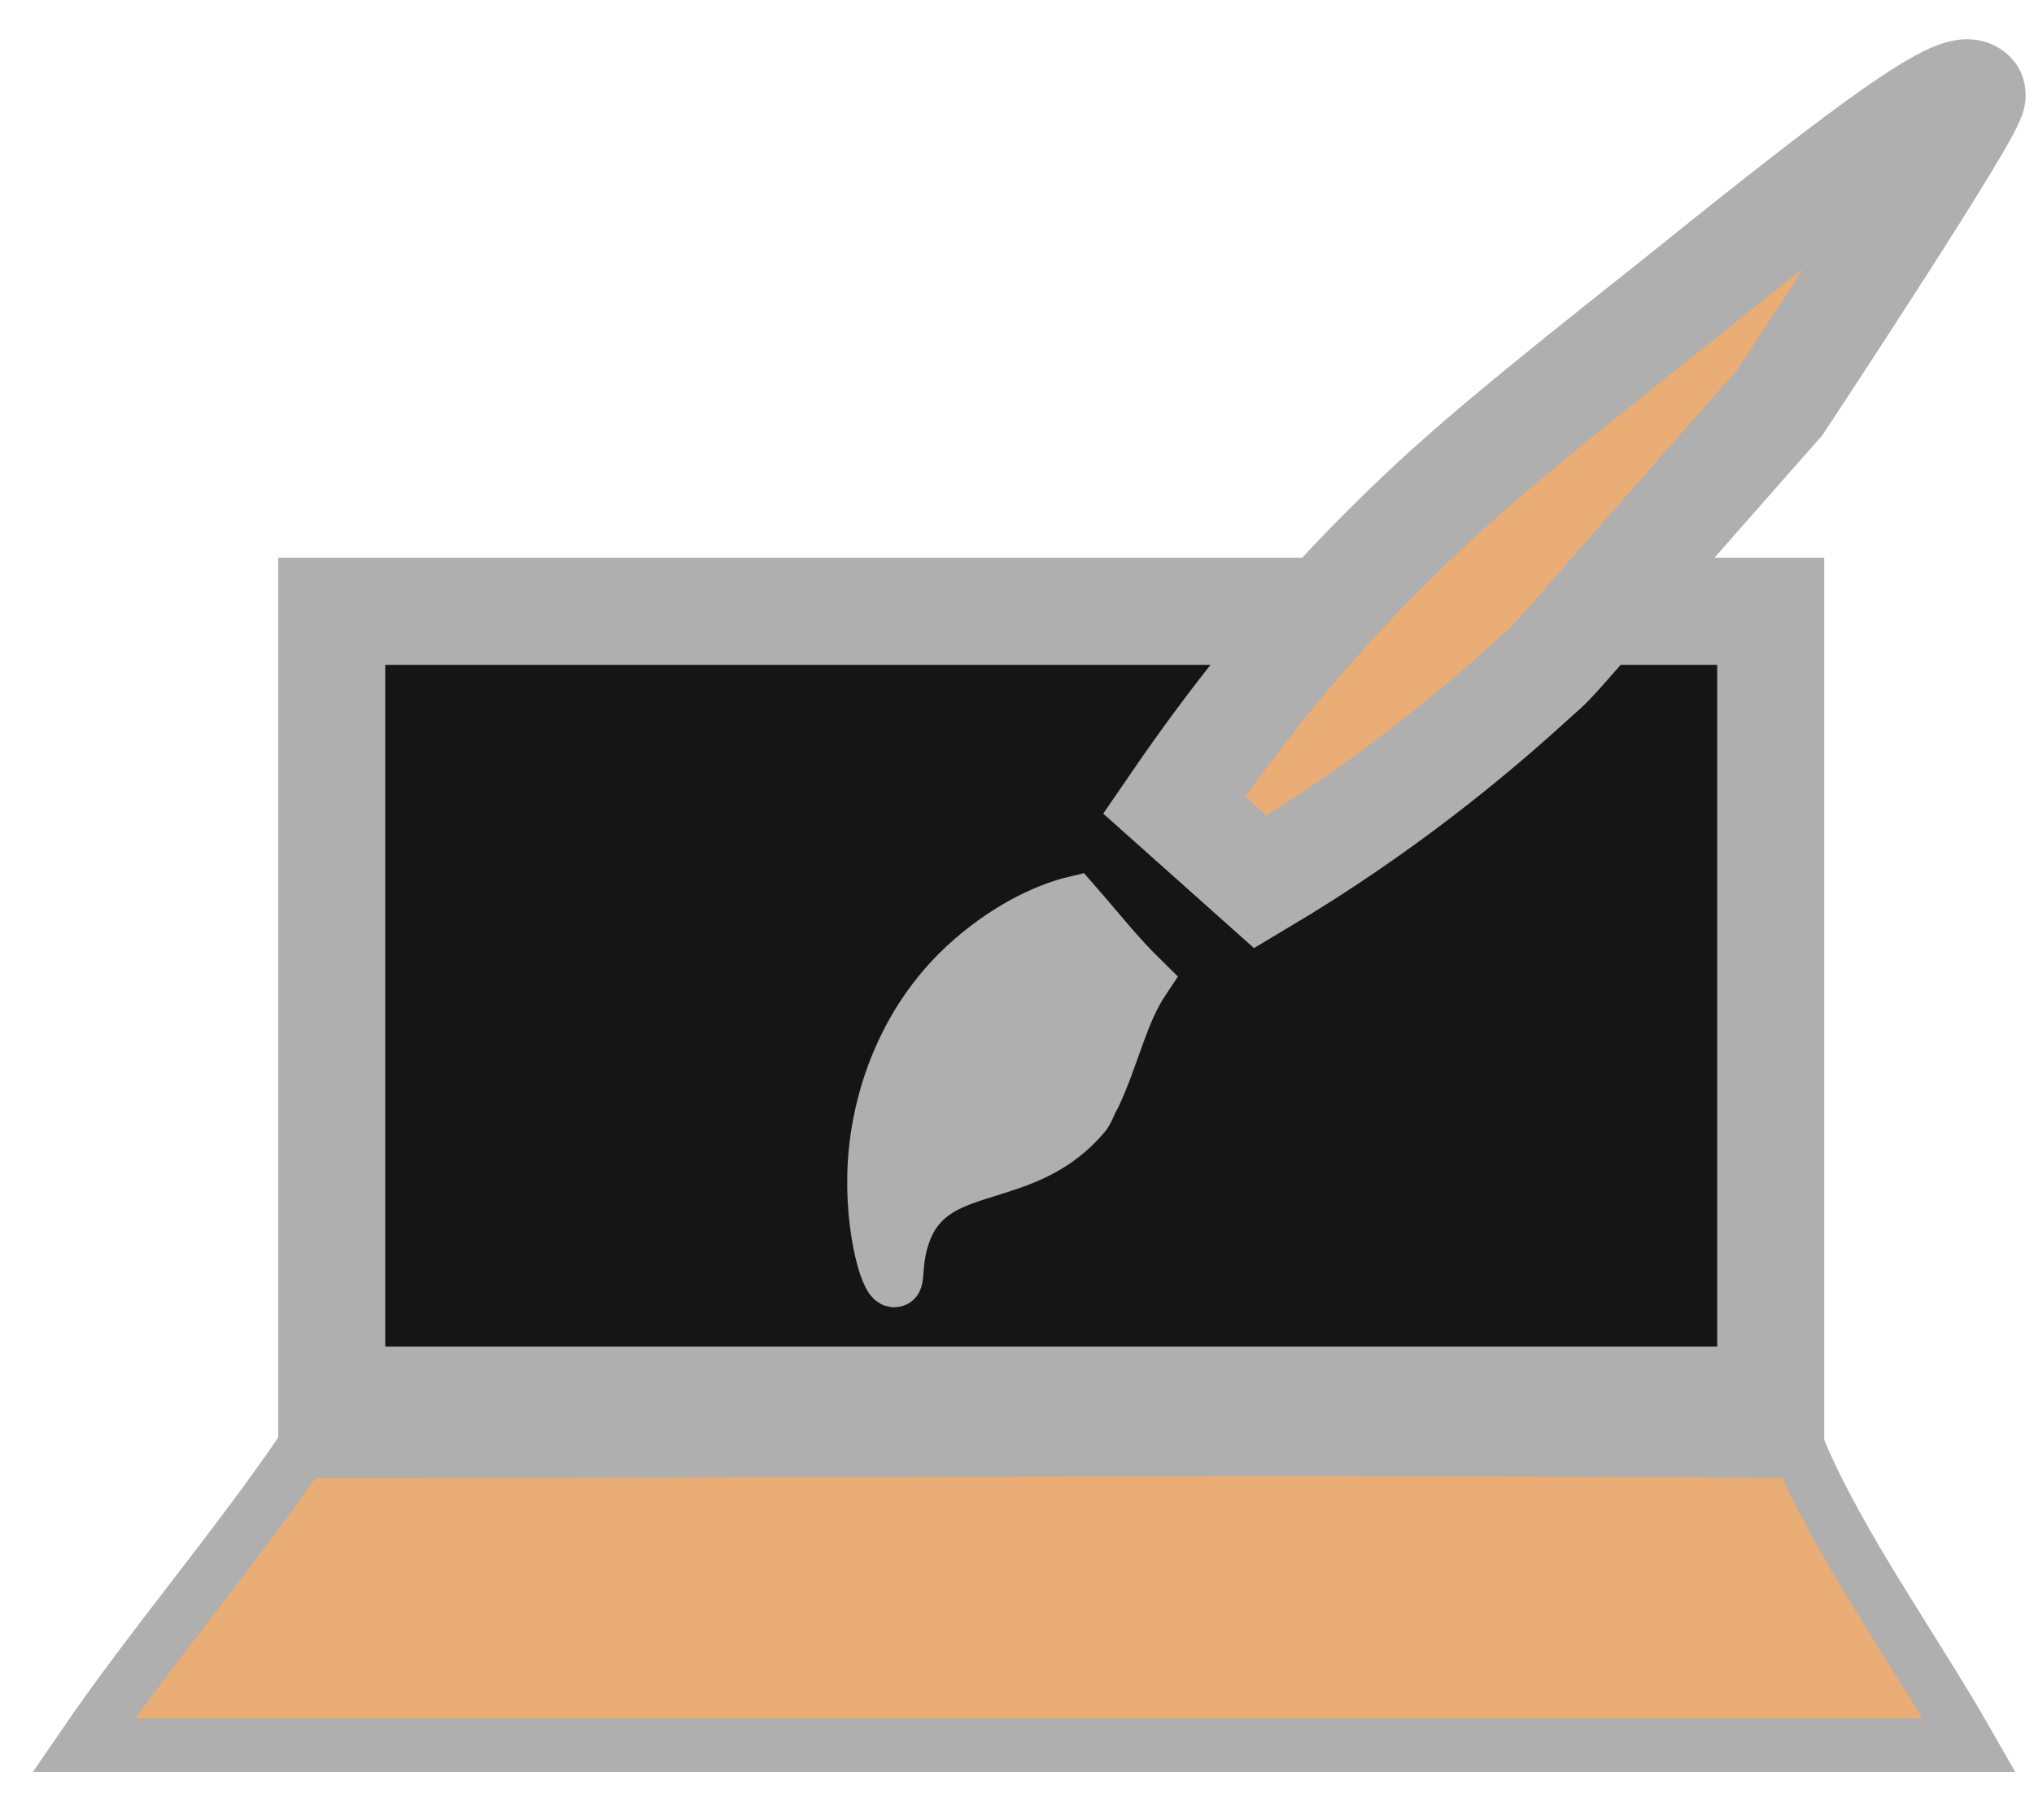
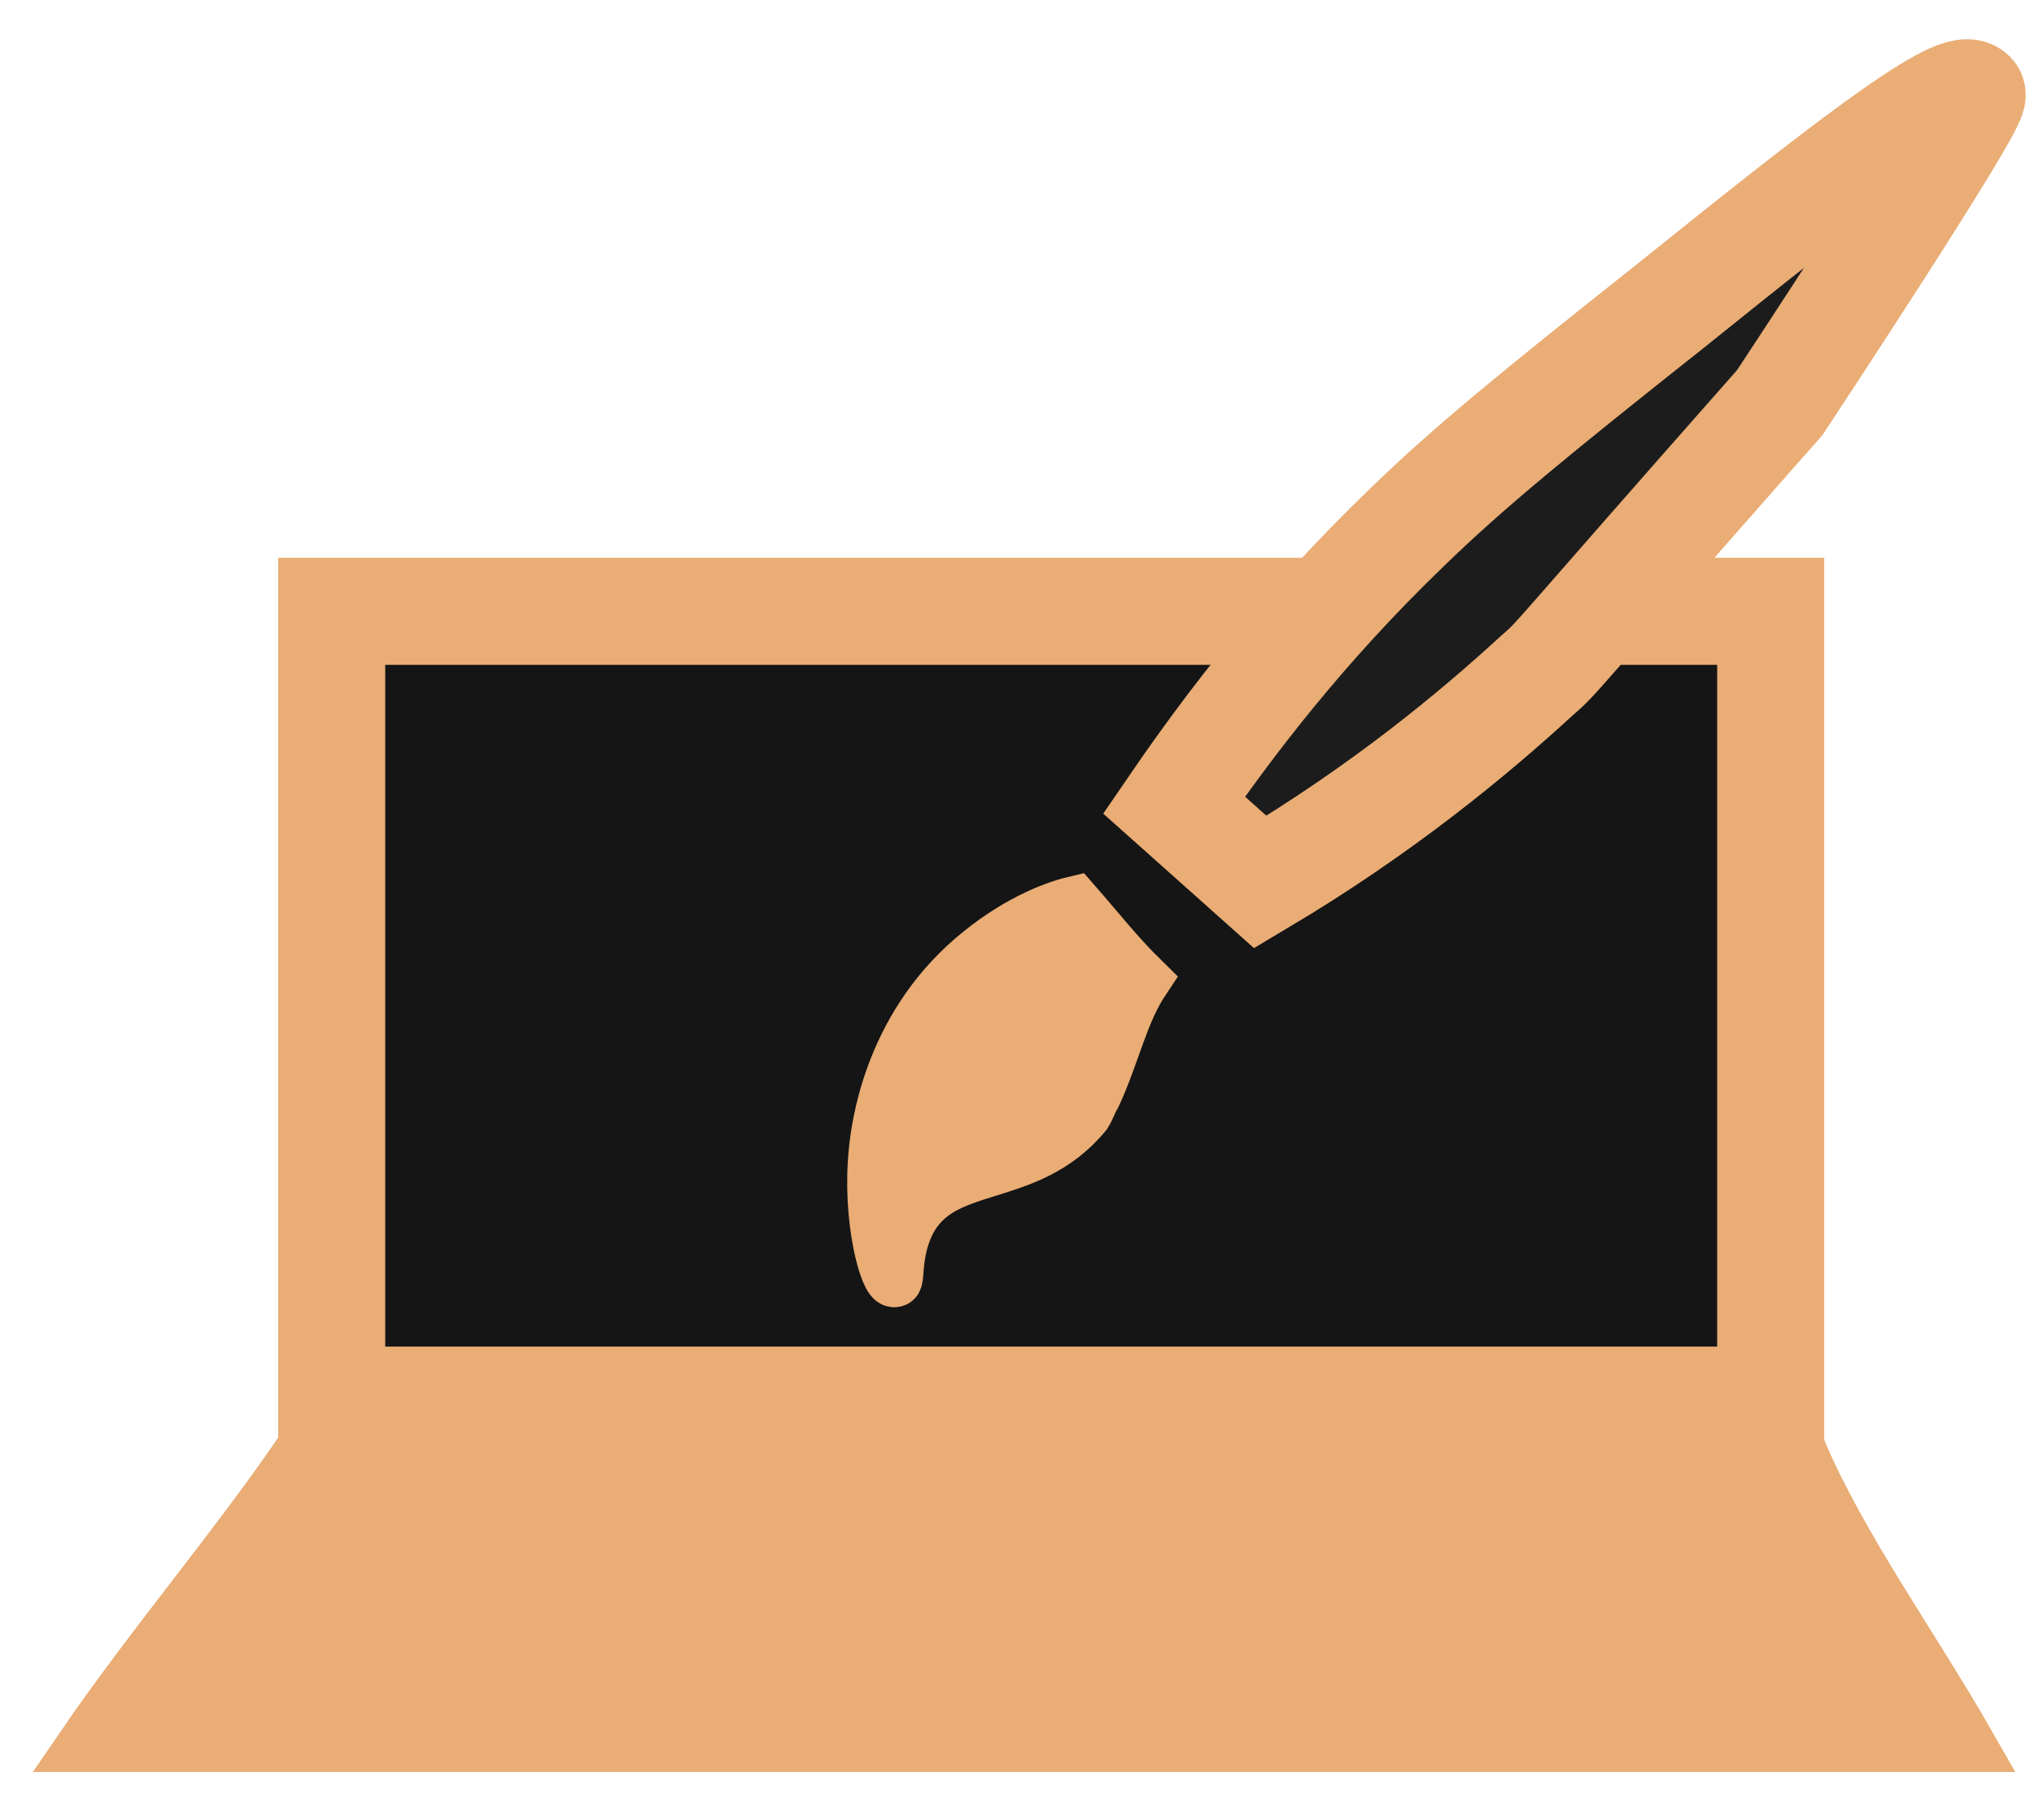
<svg xmlns="http://www.w3.org/2000/svg" width="38" height="34" viewBox="0 0 38 34" fill="none">
-   <path d="M33.081 11.421H6.197V26.158H33.081V11.421Z" fill="#151515" stroke="#AFAFAF" stroke-width="2" stroke-miterlimit="10" />
-   <path d="M5.627 27.116C4.385 28.933 2.805 30.788 1.562 32.605H36.789C35.746 30.778 34.391 28.912 33.628 27.116C24.346 27.033 14.909 27.116 5.627 27.116Z" fill="#E9AD75" stroke="#AFAFAF" stroke-miterlimit="10" />
-   <path d="M21.933 15.04C22.969 13.527 24.357 11.709 26.275 9.863C27.413 8.755 28.677 7.722 31.202 5.721C34.22 3.293 36.532 1.476 36.842 1.763C36.964 1.904 33.25 7.522 33.25 7.522C28.857 12.497 29.139 12.252 28.716 12.619C27.512 13.723 25.825 15.122 23.546 16.479L21.933 15.04Z" fill="#E9AD75" stroke="#AFAFAF" stroke-width="2" stroke-miterlimit="10" />
-   <path d="M20.074 16.869C19.652 16.969 18.936 17.257 18.182 17.903C16.597 19.261 16.397 21.128 16.359 21.487C16.221 22.779 16.572 23.978 16.715 23.921C16.783 23.928 16.701 23.411 16.966 22.858C17.579 21.616 19.167 22.146 20.27 20.81C20.353 20.674 20.361 20.602 20.444 20.466C20.799 19.704 20.952 18.922 21.36 18.311C20.863 17.823 20.563 17.428 20.074 16.869Z" fill="#AFAFAF" stroke="#AFAFAF" stroke-miterlimit="10" />
+   <path d="M33.081 11.421H6.197V26.158H33.081V11.421Z" fill="#151515" stroke="#E9AD75" stroke-width="2" stroke-miterlimit="10" />
+   <path d="M5.627 27.116C4.385 28.933 2.805 30.788 1.562 32.605H36.789C35.746 30.778 34.391 28.912 33.628 27.116C24.346 27.033 14.909 27.116 5.627 27.116Z" fill="#E9AD75" stroke="#E9AD75" stroke-miterlimit="10" />
+   <path d="M21.933 15.04C22.969 13.527 24.357 11.709 26.275 9.863C27.413 8.755 28.677 7.722 31.202 5.721C34.22 3.293 36.532 1.476 36.842 1.763C36.964 1.904 33.25 7.522 33.25 7.522C28.857 12.497 29.139 12.252 28.716 12.619C27.512 13.723 25.825 15.122 23.546 16.479L21.933 15.04Z" fill="#1C1C1C" stroke="#E9AD75" stroke-width="2" stroke-miterlimit="10" />
+   <path d="M20.074 16.869C19.652 16.969 18.936 17.257 18.182 17.903C16.597 19.261 16.397 21.128 16.359 21.487C16.221 22.779 16.572 23.978 16.715 23.921C16.783 23.928 16.701 23.411 16.966 22.858C17.579 21.616 19.167 22.146 20.27 20.81C20.353 20.674 20.361 20.602 20.444 20.466C20.799 19.704 20.952 18.922 21.36 18.311C20.863 17.823 20.563 17.428 20.074 16.869Z" fill="#E9AD75" stroke="#E9AD75" stroke-miterlimit="10" />
</svg>
